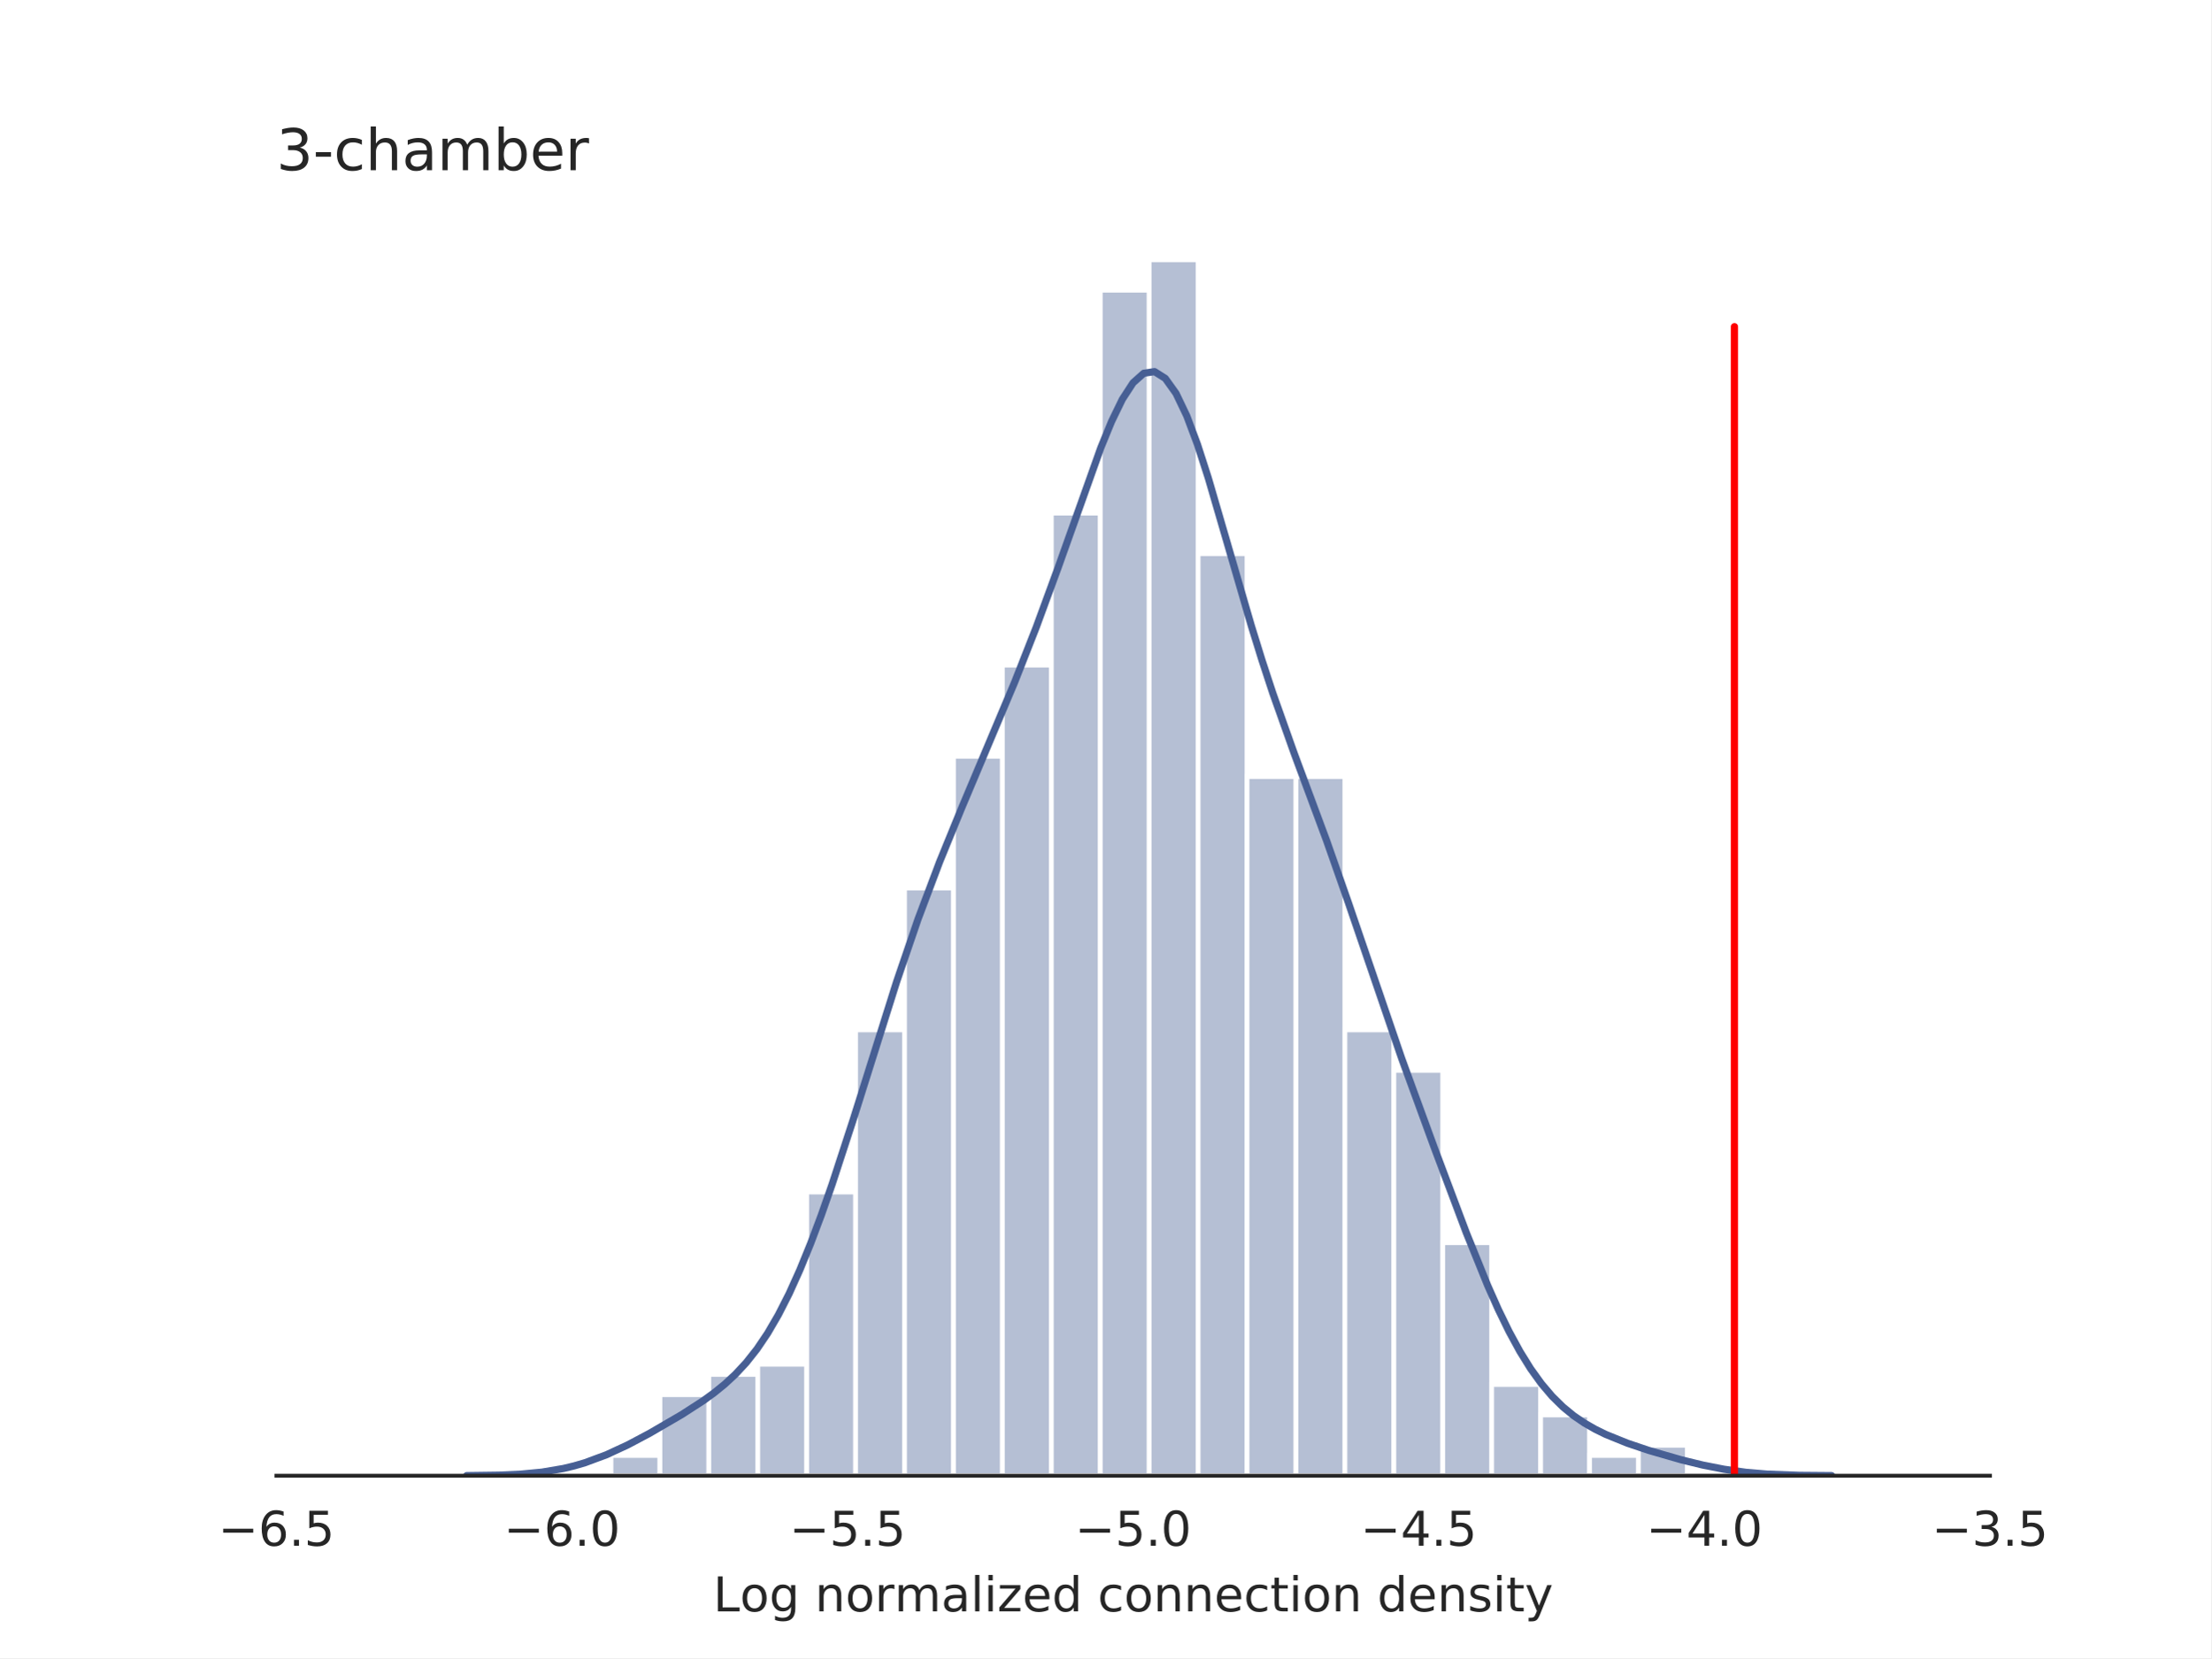
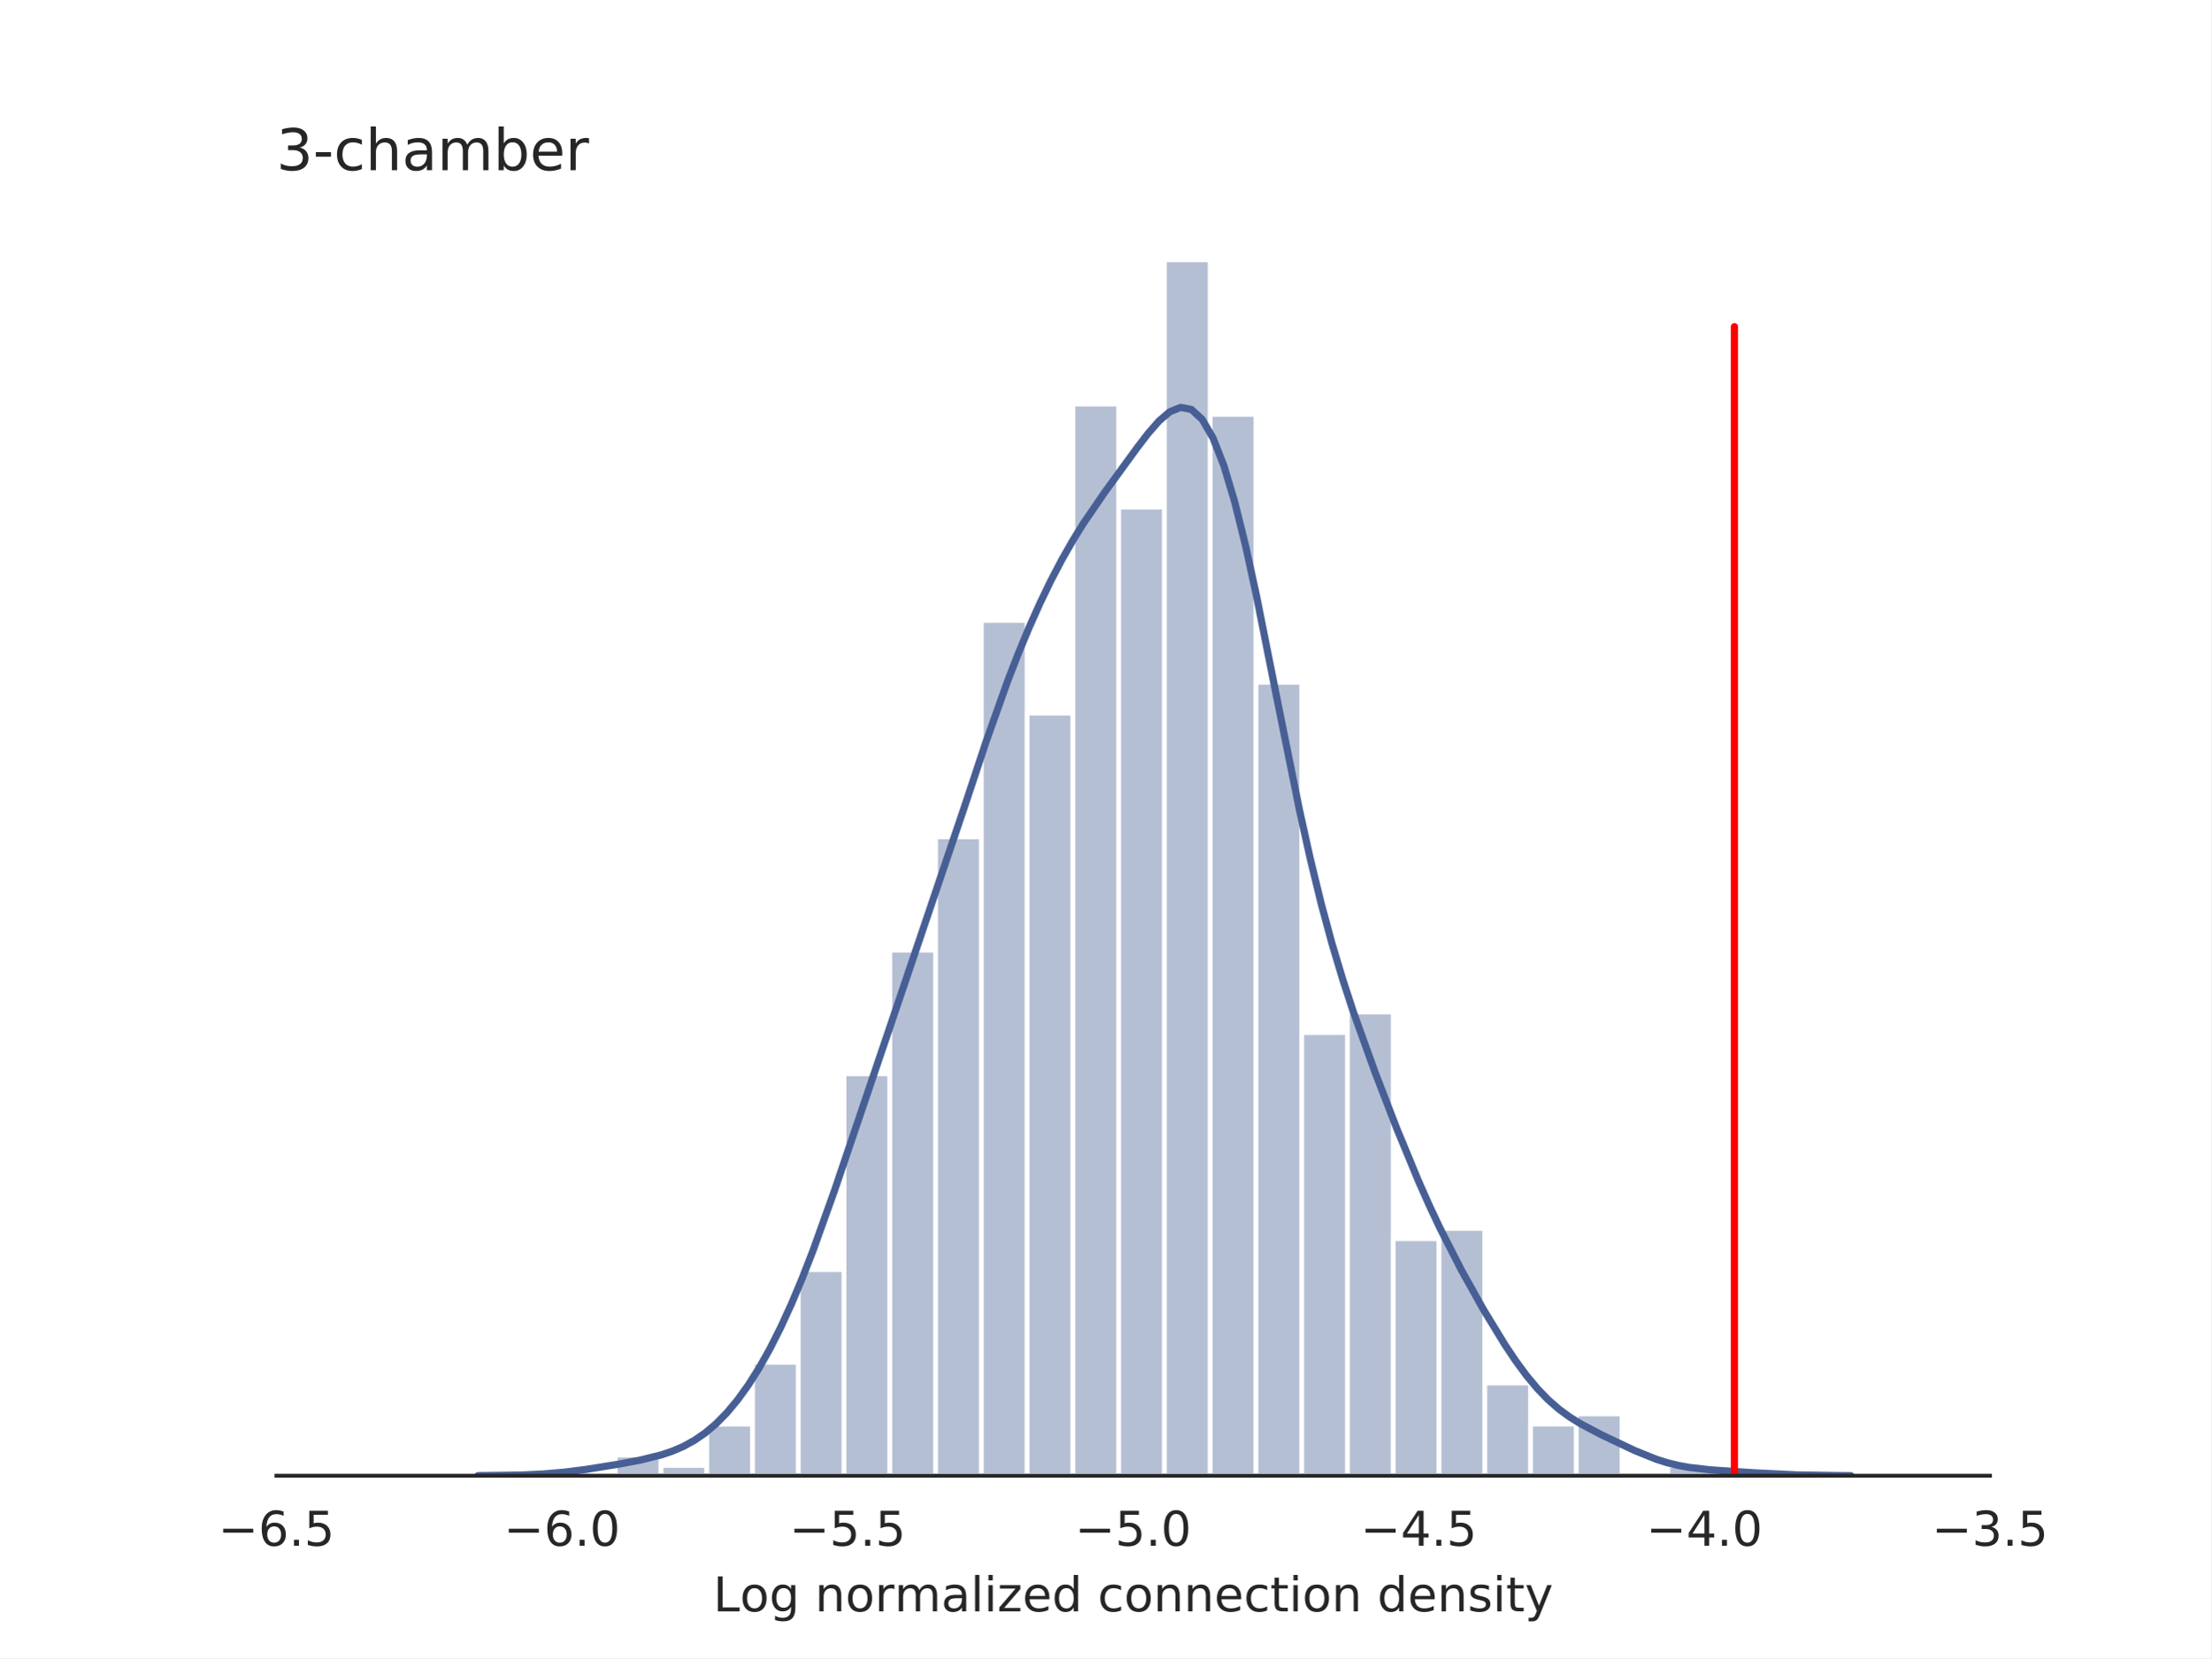
<svg xmlns="http://www.w3.org/2000/svg" xmlns:xlink="http://www.w3.org/1999/xlink" height="345.6pt" version="1.1" viewBox="0 0 460.8 345.6" width="460.8pt">
  <defs>
    <style type="text/css">
*{stroke-linecap:butt;stroke-linejoin:round;}
  </style>
  </defs>
  <g id="figure_1">
    <g id="patch_1">
      <path d="M 0 345.6  L 460.8 345.6  L 460.8 0  L 0 0  z " style="fill:#ffffff;" />
    </g>
    <g id="axes_1">
      <g id="patch_2">
        <path d="M 57.6 307.584  L 414.72 307.584  L 414.72 41.472  L 57.6 41.472  z " style="fill:#ffffff;" />
      </g>
      <g id="matplotlib.axis_1">
        <g id="xtick_1">
          <g id="text_1">
            <defs>
              <path d="M 10.594 35.5  L 73.188 35.5  L 73.188 27.203  L 10.594 27.203  z " id="DejaVuSans-8722" />
              <path d="M 33.016 40.375  Q 26.375 40.375 22.484 35.828  Q 18.609 31.297 18.609 23.391  Q 18.609 15.531 22.484 10.953  Q 26.375 6.391 33.016 6.391  Q 39.656 6.391 43.531 10.953  Q 47.406 15.531 47.406 23.391  Q 47.406 31.297 43.531 35.828  Q 39.656 40.375 33.016 40.375  z M 52.594 71.297  L 52.594 62.312  Q 48.875 64.062 45.094 64.984  Q 41.312 65.922 37.594 65.922  Q 27.828 65.922 22.672 59.328  Q 17.531 52.734 16.797 39.406  Q 19.672 43.656 24.016 45.922  Q 28.375 48.188 33.594 48.188  Q 44.578 48.188 50.953 41.516  Q 57.328 34.859 57.328 23.391  Q 57.328 12.156 50.688 5.359  Q 44.047 -1.422 33.016 -1.422  Q 20.359 -1.422 13.672 8.266  Q 6.984 17.969 6.984 36.375  Q 6.984 53.656 15.188 63.938  Q 23.391 74.219 37.203 74.219  Q 40.922 74.219 44.703 73.484  Q 48.484 72.75 52.594 71.297  z " id="DejaVuSans-54" />
              <path d="M 10.688 12.406  L 21 12.406  L 21 0  L 10.688 0  z " id="DejaVuSans-46" />
              <path d="M 10.797 72.906  L 49.516 72.906  L 49.516 64.594  L 19.828 64.594  L 19.828 46.734  Q 21.969 47.469 24.109 47.828  Q 26.266 48.188 28.422 48.188  Q 40.625 48.188 47.75 41.5  Q 54.891 34.812 54.891 23.391  Q 54.891 11.625 47.562 5.094  Q 40.234 -1.422 26.906 -1.422  Q 22.312 -1.422 17.547 -0.641  Q 12.797 0.141 7.719 1.703  L 7.719 11.625  Q 12.109 9.234 16.797 8.062  Q 21.484 6.891 26.703 6.891  Q 35.156 6.891 40.078 11.328  Q 45.016 15.766 45.016 23.391  Q 45.016 31 40.078 35.438  Q 35.156 39.891 26.703 39.891  Q 22.75 39.891 18.812 39.016  Q 14.891 38.141 10.797 36.281  z " id="DejaVuSans-53" />
            </defs>
            <g style="fill:#262626;" transform="translate(45.45859 322.1824)scale(0.1 -0.1)">
              <use xlink:href="#DejaVuSans-8722" />
              <use x="83.789" xlink:href="#DejaVuSans-54" />
              <use x="147.412" xlink:href="#DejaVuSans-46" />
              <use x="179.199" xlink:href="#DejaVuSans-53" />
            </g>
          </g>
        </g>
        <g id="xtick_2">
          <g id="text_2">
            <defs>
              <path d="M 31.781 66.406  Q 24.172 66.406 20.328 58.906  Q 16.5 51.422 16.5 36.375  Q 16.5 21.391 20.328 13.891  Q 24.172 6.391 31.781 6.391  Q 39.453 6.391 43.281 13.891  Q 47.125 21.391 47.125 36.375  Q 47.125 51.422 43.281 58.906  Q 39.453 66.406 31.781 66.406  z M 31.781 74.219  Q 44.047 74.219 50.516 64.516  Q 56.984 54.828 56.984 36.375  Q 56.984 17.969 50.516 8.266  Q 44.047 -1.422 31.781 -1.422  Q 19.531 -1.422 13.062 8.266  Q 6.594 17.969 6.594 36.375  Q 6.594 54.828 13.062 64.516  Q 19.531 74.219 31.781 74.219  z " id="DejaVuSans-48" />
            </defs>
            <g style="fill:#262626;" transform="translate(104.9786 322.1824)scale(0.1 -0.1)">
              <use xlink:href="#DejaVuSans-8722" />
              <use x="83.789" xlink:href="#DejaVuSans-54" />
              <use x="147.412" xlink:href="#DejaVuSans-46" />
              <use x="179.199" xlink:href="#DejaVuSans-48" />
            </g>
          </g>
        </g>
        <g id="xtick_3">
          <g id="text_3">
            <g style="fill:#262626;" transform="translate(164.4986 322.1824)scale(0.1 -0.1)">
              <use xlink:href="#DejaVuSans-8722" />
              <use x="83.789" xlink:href="#DejaVuSans-53" />
              <use x="147.412" xlink:href="#DejaVuSans-46" />
              <use x="179.199" xlink:href="#DejaVuSans-53" />
            </g>
          </g>
        </g>
        <g id="xtick_4">
          <g id="text_4">
            <g style="fill:#262626;" transform="translate(224.0186 322.1824)scale(0.1 -0.1)">
              <use xlink:href="#DejaVuSans-8722" />
              <use x="83.789" xlink:href="#DejaVuSans-53" />
              <use x="147.412" xlink:href="#DejaVuSans-46" />
              <use x="179.199" xlink:href="#DejaVuSans-48" />
            </g>
          </g>
        </g>
        <g id="xtick_5">
          <g id="text_5">
            <defs>
              <path d="M 37.797 64.312  L 12.891 25.391  L 37.797 25.391  z M 35.203 72.906  L 47.609 72.906  L 47.609 25.391  L 58.016 25.391  L 58.016 17.188  L 47.609 17.188  L 47.609 0  L 37.797 0  L 37.797 17.188  L 4.891 17.188  L 4.891 26.703  z " id="DejaVuSans-52" />
            </defs>
            <g style="fill:#262626;" transform="translate(283.5386 322.1824)scale(0.1 -0.1)">
              <use xlink:href="#DejaVuSans-8722" />
              <use x="83.789" xlink:href="#DejaVuSans-52" />
              <use x="147.412" xlink:href="#DejaVuSans-46" />
              <use x="179.199" xlink:href="#DejaVuSans-53" />
            </g>
          </g>
        </g>
        <g id="xtick_6">
          <g id="text_6">
            <g style="fill:#262626;" transform="translate(343.0586 322.1824)scale(0.1 -0.1)">
              <use xlink:href="#DejaVuSans-8722" />
              <use x="83.789" xlink:href="#DejaVuSans-52" />
              <use x="147.412" xlink:href="#DejaVuSans-46" />
              <use x="179.199" xlink:href="#DejaVuSans-48" />
            </g>
          </g>
        </g>
        <g id="xtick_7">
          <g id="text_7">
            <defs>
              <path d="M 40.578 39.312  Q 47.656 37.797 51.625 33  Q 55.609 28.219 55.609 21.188  Q 55.609 10.406 48.188 4.484  Q 40.766 -1.422 27.094 -1.422  Q 22.516 -1.422 17.656 -0.516  Q 12.797 0.391 7.625 2.203  L 7.625 11.719  Q 11.719 9.328 16.594 8.109  Q 21.484 6.891 26.812 6.891  Q 36.078 6.891 40.938 10.547  Q 45.797 14.203 45.797 21.188  Q 45.797 27.641 41.281 31.266  Q 36.766 34.906 28.719 34.906  L 20.219 34.906  L 20.219 43.016  L 29.109 43.016  Q 36.375 43.016 40.234 45.922  Q 44.094 48.828 44.094 54.297  Q 44.094 59.906 40.109 62.906  Q 36.141 65.922 28.719 65.922  Q 24.656 65.922 20.016 65.031  Q 15.375 64.156 9.812 62.312  L 9.812 71.094  Q 15.438 72.656 20.344 73.438  Q 25.25 74.219 29.594 74.219  Q 40.828 74.219 47.359 69.109  Q 53.906 64.016 53.906 55.328  Q 53.906 49.266 50.438 45.094  Q 46.969 40.922 40.578 39.312  z " id="DejaVuSans-51" />
            </defs>
            <g style="fill:#262626;" transform="translate(402.5786 322.1824)scale(0.1 -0.1)">
              <use xlink:href="#DejaVuSans-8722" />
              <use x="83.789" xlink:href="#DejaVuSans-51" />
              <use x="147.412" xlink:href="#DejaVuSans-46" />
              <use x="179.199" xlink:href="#DejaVuSans-53" />
            </g>
          </g>
        </g>
        <g id="text_8">
          <defs>
            <path d="M 9.812 72.906  L 19.672 72.906  L 19.672 8.297  L 55.172 8.297  L 55.172 0  L 9.812 0  z " id="DejaVuSans-76" />
            <path d="M 30.609 48.391  Q 23.391 48.391 19.188 42.75  Q 14.984 37.109 14.984 27.297  Q 14.984 17.484 19.156 11.844  Q 23.344 6.203 30.609 6.203  Q 37.797 6.203 41.984 11.859  Q 46.188 17.531 46.188 27.297  Q 46.188 37.016 41.984 42.703  Q 37.797 48.391 30.609 48.391  z M 30.609 56  Q 42.328 56 49.016 48.375  Q 55.719 40.766 55.719 27.297  Q 55.719 13.875 49.016 6.219  Q 42.328 -1.422 30.609 -1.422  Q 18.844 -1.422 12.172 6.219  Q 5.516 13.875 5.516 27.297  Q 5.516 40.766 12.172 48.375  Q 18.844 56 30.609 56  z " id="DejaVuSans-111" />
            <path d="M 45.406 27.984  Q 45.406 37.75 41.375 43.109  Q 37.359 48.484 30.078 48.484  Q 22.859 48.484 18.828 43.109  Q 14.797 37.75 14.797 27.984  Q 14.797 18.266 18.828 12.891  Q 22.859 7.516 30.078 7.516  Q 37.359 7.516 41.375 12.891  Q 45.406 18.266 45.406 27.984  z M 54.391 6.781  Q 54.391 -7.172 48.188 -13.984  Q 42 -20.797 29.203 -20.797  Q 24.469 -20.797 20.266 -20.094  Q 16.062 -19.391 12.109 -17.922  L 12.109 -9.188  Q 16.062 -11.328 19.922 -12.344  Q 23.781 -13.375 27.781 -13.375  Q 36.625 -13.375 41.016 -8.766  Q 45.406 -4.156 45.406 5.172  L 45.406 9.625  Q 42.625 4.781 38.281 2.391  Q 33.938 0 27.875 0  Q 17.828 0 11.672 7.656  Q 5.516 15.328 5.516 27.984  Q 5.516 40.672 11.672 48.328  Q 17.828 56 27.875 56  Q 33.938 56 38.281 53.609  Q 42.625 51.219 45.406 46.391  L 45.406 54.688  L 54.391 54.688  z " id="DejaVuSans-103" />
            <path id="DejaVuSans-32" />
            <path d="M 54.891 33.016  L 54.891 0  L 45.906 0  L 45.906 32.719  Q 45.906 40.484 42.875 44.328  Q 39.844 48.188 33.797 48.188  Q 26.516 48.188 22.312 43.547  Q 18.109 38.922 18.109 30.906  L 18.109 0  L 9.078 0  L 9.078 54.688  L 18.109 54.688  L 18.109 46.188  Q 21.344 51.125 25.703 53.562  Q 30.078 56 35.797 56  Q 45.219 56 50.047 50.172  Q 54.891 44.344 54.891 33.016  z " id="DejaVuSans-110" />
            <path d="M 41.109 46.297  Q 39.594 47.172 37.812 47.578  Q 36.031 48 33.891 48  Q 26.266 48 22.188 43.047  Q 18.109 38.094 18.109 28.812  L 18.109 0  L 9.078 0  L 9.078 54.688  L 18.109 54.688  L 18.109 46.188  Q 20.953 51.172 25.484 53.578  Q 30.031 56 36.531 56  Q 37.453 56 38.578 55.875  Q 39.703 55.766 41.062 55.516  z " id="DejaVuSans-114" />
            <path d="M 52 44.188  Q 55.375 50.25 60.062 53.125  Q 64.75 56 71.094 56  Q 79.641 56 84.281 50.016  Q 88.922 44.047 88.922 33.016  L 88.922 0  L 79.891 0  L 79.891 32.719  Q 79.891 40.578 77.094 44.375  Q 74.312 48.188 68.609 48.188  Q 61.625 48.188 57.562 43.547  Q 53.516 38.922 53.516 30.906  L 53.516 0  L 44.484 0  L 44.484 32.719  Q 44.484 40.625 41.703 44.406  Q 38.922 48.188 33.109 48.188  Q 26.219 48.188 22.156 43.531  Q 18.109 38.875 18.109 30.906  L 18.109 0  L 9.078 0  L 9.078 54.688  L 18.109 54.688  L 18.109 46.188  Q 21.188 51.219 25.484 53.609  Q 29.781 56 35.688 56  Q 41.656 56 45.828 52.969  Q 50 49.953 52 44.188  z " id="DejaVuSans-109" />
            <path d="M 34.281 27.484  Q 23.391 27.484 19.188 25  Q 14.984 22.516 14.984 16.5  Q 14.984 11.719 18.141 8.906  Q 21.297 6.109 26.703 6.109  Q 34.188 6.109 38.703 11.406  Q 43.219 16.703 43.219 25.484  L 43.219 27.484  z M 52.203 31.203  L 52.203 0  L 43.219 0  L 43.219 8.297  Q 40.141 3.328 35.547 0.953  Q 30.953 -1.422 24.312 -1.422  Q 15.922 -1.422 10.953 3.297  Q 6 8.016 6 15.922  Q 6 25.141 12.172 29.828  Q 18.359 34.516 30.609 34.516  L 43.219 34.516  L 43.219 35.406  Q 43.219 41.609 39.141 45  Q 35.062 48.391 27.688 48.391  Q 23 48.391 18.547 47.266  Q 14.109 46.141 10.016 43.891  L 10.016 52.203  Q 14.938 54.109 19.578 55.047  Q 24.219 56 28.609 56  Q 40.484 56 46.344 49.844  Q 52.203 43.703 52.203 31.203  z " id="DejaVuSans-97" />
            <path d="M 9.422 75.984  L 18.406 75.984  L 18.406 0  L 9.422 0  z " id="DejaVuSans-108" />
            <path d="M 9.422 54.688  L 18.406 54.688  L 18.406 0  L 9.422 0  z M 9.422 75.984  L 18.406 75.984  L 18.406 64.594  L 9.422 64.594  z " id="DejaVuSans-105" />
            <path d="M 5.516 54.688  L 48.188 54.688  L 48.188 46.484  L 14.406 7.172  L 48.188 7.172  L 48.188 0  L 4.297 0  L 4.297 8.203  L 38.094 47.516  L 5.516 47.516  z " id="DejaVuSans-122" />
            <path d="M 56.203 29.594  L 56.203 25.203  L 14.891 25.203  Q 15.484 15.922 20.484 11.062  Q 25.484 6.203 34.422 6.203  Q 39.594 6.203 44.453 7.469  Q 49.312 8.734 54.109 11.281  L 54.109 2.781  Q 49.266 0.734 44.188 -0.344  Q 39.109 -1.422 33.891 -1.422  Q 20.797 -1.422 13.156 6.188  Q 5.516 13.812 5.516 26.812  Q 5.516 40.234 12.766 48.109  Q 20.016 56 32.328 56  Q 43.359 56 49.781 48.891  Q 56.203 41.797 56.203 29.594  z M 47.219 32.234  Q 47.125 39.594 43.094 43.984  Q 39.062 48.391 32.422 48.391  Q 24.906 48.391 20.391 44.141  Q 15.875 39.891 15.188 32.172  z " id="DejaVuSans-101" />
            <path d="M 45.406 46.391  L 45.406 75.984  L 54.391 75.984  L 54.391 0  L 45.406 0  L 45.406 8.203  Q 42.578 3.328 38.25 0.953  Q 33.938 -1.422 27.875 -1.422  Q 17.969 -1.422 11.734 6.484  Q 5.516 14.406 5.516 27.297  Q 5.516 40.188 11.734 48.094  Q 17.969 56 27.875 56  Q 33.938 56 38.25 53.625  Q 42.578 51.266 45.406 46.391  z M 14.797 27.297  Q 14.797 17.391 18.875 11.75  Q 22.953 6.109 30.078 6.109  Q 37.203 6.109 41.297 11.75  Q 45.406 17.391 45.406 27.297  Q 45.406 37.203 41.297 42.844  Q 37.203 48.484 30.078 48.484  Q 22.953 48.484 18.875 42.844  Q 14.797 37.203 14.797 27.297  z " id="DejaVuSans-100" />
            <path d="M 48.781 52.594  L 48.781 44.188  Q 44.969 46.297 41.141 47.344  Q 37.312 48.391 33.406 48.391  Q 24.656 48.391 19.812 42.844  Q 14.984 37.312 14.984 27.297  Q 14.984 17.281 19.812 11.734  Q 24.656 6.203 33.406 6.203  Q 37.312 6.203 41.141 7.25  Q 44.969 8.297 48.781 10.406  L 48.781 2.094  Q 45.016 0.344 40.984 -0.531  Q 36.969 -1.422 32.422 -1.422  Q 20.062 -1.422 12.781 6.344  Q 5.516 14.109 5.516 27.297  Q 5.516 40.672 12.859 48.328  Q 20.219 56 33.016 56  Q 37.156 56 41.109 55.141  Q 45.062 54.297 48.781 52.594  z " id="DejaVuSans-99" />
            <path d="M 18.312 70.219  L 18.312 54.688  L 36.812 54.688  L 36.812 47.703  L 18.312 47.703  L 18.312 18.016  Q 18.312 11.328 20.141 9.422  Q 21.969 7.516 27.594 7.516  L 36.812 7.516  L 36.812 0  L 27.594 0  Q 17.188 0 13.234 3.875  Q 9.281 7.766 9.281 18.016  L 9.281 47.703  L 2.688 47.703  L 2.688 54.688  L 9.281 54.688  L 9.281 70.219  z " id="DejaVuSans-116" />
            <path d="M 44.281 53.078  L 44.281 44.578  Q 40.484 46.531 36.375 47.5  Q 32.281 48.484 27.875 48.484  Q 21.188 48.484 17.844 46.438  Q 14.5 44.391 14.5 40.281  Q 14.5 37.156 16.891 35.375  Q 19.281 33.594 26.516 31.984  L 29.594 31.297  Q 39.156 29.25 43.188 25.516  Q 47.219 21.781 47.219 15.094  Q 47.219 7.469 41.188 3.016  Q 35.156 -1.422 24.609 -1.422  Q 20.219 -1.422 15.453 -0.562  Q 10.688 0.297 5.422 2  L 5.422 11.281  Q 10.406 8.688 15.234 7.391  Q 20.062 6.109 24.812 6.109  Q 31.156 6.109 34.562 8.281  Q 37.984 10.453 37.984 14.406  Q 37.984 18.062 35.516 20.016  Q 33.062 21.969 24.703 23.781  L 21.578 24.516  Q 13.234 26.266 9.516 29.906  Q 5.812 33.547 5.812 39.891  Q 5.812 47.609 11.281 51.797  Q 16.75 56 26.812 56  Q 31.781 56 36.172 55.266  Q 40.578 54.547 44.281 53.078  z " id="DejaVuSans-115" />
            <path d="M 32.172 -5.078  Q 28.375 -14.844 24.75 -17.812  Q 21.141 -20.797 15.094 -20.797  L 7.906 -20.797  L 7.906 -13.281  L 13.188 -13.281  Q 16.891 -13.281 18.938 -11.516  Q 21 -9.766 23.484 -3.219  L 25.094 0.875  L 2.984 54.688  L 12.5 54.688  L 29.594 11.922  L 46.688 54.688  L 56.203 54.688  z " id="DejaVuSans-121" />
          </defs>
          <g style="fill:#262626;" transform="translate(148.6217 335.8606)scale(0.1 -0.1)">
            <use xlink:href="#DejaVuSans-76" />
            <use x="55.697" xlink:href="#DejaVuSans-111" />
            <use x="116.879" xlink:href="#DejaVuSans-103" />
            <use x="180.355" xlink:href="#DejaVuSans-32" />
            <use x="212.143" xlink:href="#DejaVuSans-110" />
            <use x="275.521" xlink:href="#DejaVuSans-111" />
            <use x="336.703" xlink:href="#DejaVuSans-114" />
            <use x="377.801" xlink:href="#DejaVuSans-109" />
            <use x="475.213" xlink:href="#DejaVuSans-97" />
            <use x="536.492" xlink:href="#DejaVuSans-108" />
            <use x="564.275" xlink:href="#DejaVuSans-105" />
            <use x="592.059" xlink:href="#DejaVuSans-122" />
            <use x="644.549" xlink:href="#DejaVuSans-101" />
            <use x="706.072" xlink:href="#DejaVuSans-100" />
            <use x="769.549" xlink:href="#DejaVuSans-32" />
            <use x="801.336" xlink:href="#DejaVuSans-99" />
            <use x="856.316" xlink:href="#DejaVuSans-111" />
            <use x="917.498" xlink:href="#DejaVuSans-110" />
            <use x="980.877" xlink:href="#DejaVuSans-110" />
            <use x="1044.256" xlink:href="#DejaVuSans-101" />
            <use x="1105.779" xlink:href="#DejaVuSans-99" />
            <use x="1160.76" xlink:href="#DejaVuSans-116" />
            <use x="1199.969" xlink:href="#DejaVuSans-105" />
            <use x="1227.752" xlink:href="#DejaVuSans-111" />
            <use x="1288.934" xlink:href="#DejaVuSans-110" />
            <use x="1352.312" xlink:href="#DejaVuSans-32" />
            <use x="1384.1" xlink:href="#DejaVuSans-100" />
            <use x="1447.576" xlink:href="#DejaVuSans-101" />
            <use x="1509.1" xlink:href="#DejaVuSans-110" />
            <use x="1572.479" xlink:href="#DejaVuSans-115" />
            <use x="1624.578" xlink:href="#DejaVuSans-105" />
            <use x="1652.361" xlink:href="#DejaVuSans-116" />
            <use x="1691.57" xlink:href="#DejaVuSans-121" />
          </g>
        </g>
      </g>
      <g id="matplotlib.axis_2" />
      <g id="patch_3">
-         <path clip-path="url(#pf228ac40ba)" d="M 127.323 307.584  L 137.52 307.584  L 137.52 303.36  L 127.323 303.36  z " style="fill:#475f94;opacity:0.4;stroke:#ffffff;stroke-linejoin:miter;" />
+         <path clip-path="url(#p56a41b86ef)" d="M 128.208 307.584  L 137.746 307.584  L 137.746 303.288  L 128.208 303.288  z " style="fill:#475f94;opacity:0.4;stroke:#ffffff;stroke-linejoin:miter;" />
      </g>
      <g id="patch_4">
-         <path clip-path="url(#pf228ac40ba)" d="M 137.52 307.584  L 147.716 307.584  L 147.716 290.688  L 137.52 290.688  z " style="fill:#475f94;opacity:0.4;stroke:#ffffff;stroke-linejoin:miter;" />
+         <path clip-path="url(#p56a41b86ef)" d="M 137.746 307.584  L 147.284 307.584  L 147.284 305.436  L 137.746 305.436  z " style="fill:#475f94;opacity:0.4;stroke:#ffffff;stroke-linejoin:miter;" />
      </g>
      <g id="patch_5">
-         <path clip-path="url(#pf228ac40ba)" d="M 147.716 307.584  L 157.913 307.584  L 157.913 286.464  L 147.716 286.464  z " style="fill:#475f94;opacity:0.4;stroke:#ffffff;stroke-linejoin:miter;" />
+         <path clip-path="url(#p56a41b86ef)" d="M 147.284 307.584  L 156.822 307.584  L 156.822 296.845  L 147.284 296.845  z " style="fill:#475f94;opacity:0.4;stroke:#ffffff;stroke-linejoin:miter;" />
      </g>
      <g id="patch_6">
-         <path clip-path="url(#pf228ac40ba)" d="M 157.913 307.584  L 168.11 307.584  L 168.11 284.352  L 157.913 284.352  z " style="fill:#475f94;opacity:0.4;stroke:#ffffff;stroke-linejoin:miter;" />
+         <path clip-path="url(#p56a41b86ef)" d="M 156.822 307.584  L 166.36 307.584  L 166.36 283.958  L 156.822 283.958  z " style="fill:#475f94;opacity:0.4;stroke:#ffffff;stroke-linejoin:miter;" />
      </g>
      <g id="patch_7">
-         <path clip-path="url(#pf228ac40ba)" d="M 168.11 307.584  L 178.307 307.584  L 178.307 248.448  L 168.11 248.448  z " style="fill:#475f94;opacity:0.4;stroke:#ffffff;stroke-linejoin:miter;" />
+         <path clip-path="url(#p56a41b86ef)" d="M 166.36 307.584  L 175.898 307.584  L 175.898 264.628  L 166.36 264.628  z " style="fill:#475f94;opacity:0.4;stroke:#ffffff;stroke-linejoin:miter;" />
      </g>
      <g id="patch_8">
-         <path clip-path="url(#pf228ac40ba)" d="M 178.307 307.584  L 188.504 307.584  L 188.504 214.656  L 178.307 214.656  z " style="fill:#475f94;opacity:0.4;stroke:#ffffff;stroke-linejoin:miter;" />
+         <path clip-path="url(#p56a41b86ef)" d="M 175.898 307.584  L 185.436 307.584  L 185.436 223.82  L 175.898 223.82  z " style="fill:#475f94;opacity:0.4;stroke:#ffffff;stroke-linejoin:miter;" />
      </g>
      <g id="patch_9">
-         <path clip-path="url(#pf228ac40ba)" d="M 188.504 307.584  L 198.701 307.584  L 198.701 185.088  L 188.504 185.088  z " style="fill:#475f94;opacity:0.4;stroke:#ffffff;stroke-linejoin:miter;" />
+         <path clip-path="url(#p56a41b86ef)" d="M 185.436 307.584  L 194.974 307.584  L 194.974 198.046  L 185.436 198.046  z " style="fill:#475f94;opacity:0.4;stroke:#ffffff;stroke-linejoin:miter;" />
      </g>
      <g id="patch_10">
-         <path clip-path="url(#pf228ac40ba)" d="M 198.701 307.584  L 208.897 307.584  L 208.897 157.632  L 198.701 157.632  z " style="fill:#475f94;opacity:0.4;stroke:#ffffff;stroke-linejoin:miter;" />
+         <path clip-path="url(#p56a41b86ef)" d="M 194.974 307.584  L 204.512 307.584  L 204.512 174.421  L 194.974 174.421  z " style="fill:#475f94;opacity:0.4;stroke:#ffffff;stroke-linejoin:miter;" />
      </g>
      <g id="patch_11">
-         <path clip-path="url(#pf228ac40ba)" d="M 208.897 307.584  L 219.094 307.584  L 219.094 138.624  L 208.897 138.624  z " style="fill:#475f94;opacity:0.4;stroke:#ffffff;stroke-linejoin:miter;" />
+         <path clip-path="url(#p56a41b86ef)" d="M 204.512 307.584  L 214.05 307.584  L 214.05 129.317  L 204.512 129.317  z " style="fill:#475f94;opacity:0.4;stroke:#ffffff;stroke-linejoin:miter;" />
      </g>
      <g id="patch_12">
-         <path clip-path="url(#pf228ac40ba)" d="M 219.094 307.584  L 229.291 307.584  L 229.291 106.944  L 219.094 106.944  z " style="fill:#475f94;opacity:0.4;stroke:#ffffff;stroke-linejoin:miter;" />
+         <path clip-path="url(#p56a41b86ef)" d="M 214.05 307.584  L 223.588 307.584  L 223.588 148.647  L 214.05 148.647  z " style="fill:#475f94;opacity:0.4;stroke:#ffffff;stroke-linejoin:miter;" />
      </g>
      <g id="patch_13">
-         <path clip-path="url(#pf228ac40ba)" d="M 229.291 307.584  L 239.488 307.584  L 239.488 60.48  L 229.291 60.48  z " style="fill:#475f94;opacity:0.4;stroke:#ffffff;stroke-linejoin:miter;" />
+         <path clip-path="url(#p56a41b86ef)" d="M 223.588 307.584  L 233.126 307.584  L 233.126 84.213  L 223.588 84.213  z " style="fill:#475f94;opacity:0.4;stroke:#ffffff;stroke-linejoin:miter;" />
      </g>
      <g id="patch_14">
-         <path clip-path="url(#pf228ac40ba)" d="M 239.488 307.584  L 249.685 307.584  L 249.685 54.144  L 239.488 54.144  z " style="fill:#475f94;opacity:0.4;stroke:#ffffff;stroke-linejoin:miter;" />
+         <path clip-path="url(#p56a41b86ef)" d="M 233.126 307.584  L 242.664 307.584  L 242.664 105.691  L 233.126 105.691  z " style="fill:#475f94;opacity:0.4;stroke:#ffffff;stroke-linejoin:miter;" />
      </g>
      <g id="patch_15">
-         <path clip-path="url(#pf228ac40ba)" d="M 249.685 307.584  L 259.882 307.584  L 259.882 115.392  L 249.685 115.392  z " style="fill:#475f94;opacity:0.4;stroke:#ffffff;stroke-linejoin:miter;" />
+         <path clip-path="url(#p56a41b86ef)" d="M 242.664 307.584  L 252.202 307.584  L 252.202 54.144  L 242.664 54.144  z " style="fill:#475f94;opacity:0.4;stroke:#ffffff;stroke-linejoin:miter;" />
      </g>
      <g id="patch_16">
-         <path clip-path="url(#pf228ac40ba)" d="M 259.882 307.584  L 270.078 307.584  L 270.078 161.856  L 259.882 161.856  z " style="fill:#475f94;opacity:0.4;stroke:#ffffff;stroke-linejoin:miter;" />
+         <path clip-path="url(#p56a41b86ef)" d="M 252.202 307.584  L 261.74 307.584  L 261.74 86.361  L 252.202 86.361  z " style="fill:#475f94;opacity:0.4;stroke:#ffffff;stroke-linejoin:miter;" />
      </g>
      <g id="patch_17">
-         <path clip-path="url(#pf228ac40ba)" d="M 270.078 307.584  L 280.275 307.584  L 280.275 161.856  L 270.078 161.856  z " style="fill:#475f94;opacity:0.4;stroke:#ffffff;stroke-linejoin:miter;" />
+         <path clip-path="url(#p56a41b86ef)" d="M 261.74 307.584  L 271.278 307.584  L 271.278 142.204  L 261.74 142.204  z " style="fill:#475f94;opacity:0.4;stroke:#ffffff;stroke-linejoin:miter;" />
      </g>
      <g id="patch_18">
-         <path clip-path="url(#pf228ac40ba)" d="M 280.275 307.584  L 290.472 307.584  L 290.472 214.656  L 280.275 214.656  z " style="fill:#475f94;opacity:0.4;stroke:#ffffff;stroke-linejoin:miter;" />
+         <path clip-path="url(#p56a41b86ef)" d="M 271.278 307.584  L 280.816 307.584  L 280.816 215.229  L 271.278 215.229  z " style="fill:#475f94;opacity:0.4;stroke:#ffffff;stroke-linejoin:miter;" />
      </g>
      <g id="patch_19">
-         <path clip-path="url(#pf228ac40ba)" d="M 290.472 307.584  L 300.669 307.584  L 300.669 223.104  L 290.472 223.104  z " style="fill:#475f94;opacity:0.4;stroke:#ffffff;stroke-linejoin:miter;" />
+         <path clip-path="url(#p56a41b86ef)" d="M 280.816 307.584  L 290.354 307.584  L 290.354 210.933  L 280.816 210.933  z " style="fill:#475f94;opacity:0.4;stroke:#ffffff;stroke-linejoin:miter;" />
      </g>
      <g id="patch_20">
-         <path clip-path="url(#pf228ac40ba)" d="M 300.669 307.584  L 310.866 307.584  L 310.866 259.008  L 300.669 259.008  z " style="fill:#475f94;opacity:0.4;stroke:#ffffff;stroke-linejoin:miter;" />
+         <path clip-path="url(#p56a41b86ef)" d="M 290.354 307.584  L 299.892 307.584  L 299.892 258.185  L 290.354 258.185  z " style="fill:#475f94;opacity:0.4;stroke:#ffffff;stroke-linejoin:miter;" />
      </g>
      <g id="patch_21">
-         <path clip-path="url(#pf228ac40ba)" d="M 310.866 307.584  L 321.063 307.584  L 321.063 288.576  L 310.866 288.576  z " style="fill:#475f94;opacity:0.4;stroke:#ffffff;stroke-linejoin:miter;" />
+         <path clip-path="url(#p56a41b86ef)" d="M 299.892 307.584  L 309.429 307.584  L 309.429 256.037  L 299.892 256.037  z " style="fill:#475f94;opacity:0.4;stroke:#ffffff;stroke-linejoin:miter;" />
      </g>
      <g id="patch_22">
-         <path clip-path="url(#pf228ac40ba)" d="M 321.063 307.584  L 331.259 307.584  L 331.259 294.912  L 321.063 294.912  z " style="fill:#475f94;opacity:0.4;stroke:#ffffff;stroke-linejoin:miter;" />
+         <path clip-path="url(#p56a41b86ef)" d="M 309.429 307.584  L 318.967 307.584  L 318.967 288.254  L 309.429 288.254  z " style="fill:#475f94;opacity:0.4;stroke:#ffffff;stroke-linejoin:miter;" />
      </g>
      <g id="patch_23">
-         <path clip-path="url(#pf228ac40ba)" d="M 331.259 307.584  L 341.456 307.584  L 341.456 303.36  L 331.259 303.36  z " style="fill:#475f94;opacity:0.4;stroke:#ffffff;stroke-linejoin:miter;" />
+         <path clip-path="url(#p56a41b86ef)" d="M 318.967 307.584  L 328.505 307.584  L 328.505 296.845  L 318.967 296.845  z " style="fill:#475f94;opacity:0.4;stroke:#ffffff;stroke-linejoin:miter;" />
      </g>
      <g id="patch_24">
-         <path clip-path="url(#pf228ac40ba)" d="M 341.456 307.584  L 351.653 307.584  L 351.653 301.248  L 341.456 301.248  z " style="fill:#475f94;opacity:0.4;stroke:#ffffff;stroke-linejoin:miter;" />
+         <path clip-path="url(#p56a41b86ef)" d="M 328.505 307.584  L 338.043 307.584  L 338.043 294.697  L 328.505 294.697  z " style="fill:#475f94;opacity:0.4;stroke:#ffffff;stroke-linejoin:miter;" />
+       </g>
+       <g id="patch_25">
+         <path clip-path="url(#p56a41b86ef)" d="M 338.043 307.584  L 347.581 307.584  L 347.581 307.584  L 338.043 307.584  z " style="fill:#475f94;opacity:0.4;stroke:#ffffff;stroke-linejoin:miter;" />
+       </g>
+       <g id="patch_26">
+         <path clip-path="url(#p56a41b86ef)" d="M 347.581 307.584  L 357.119 307.584  L 357.119 305.436  L 347.581 305.436  z " style="fill:#475f94;opacity:0.4;stroke:#ffffff;stroke-linejoin:miter;" />
      </g>
      <g id="line2d_1">
-         <path clip-path="url(#pf228ac40ba)" d="M 97.265 307.56  L 103.984 307.469  L 108.464 307.269  L 112.943 306.844  L 117.422 306.079  L 119.662 305.538  L 121.902 304.882  L 126.381 303.22  L 130.861 301.144  L 135.34 298.767  L 142.06 294.859  L 146.539 291.964  L 148.779 290.339  L 151.018 288.523  L 153.258 286.448  L 155.498 284.034  L 157.738 281.205  L 159.977 277.89  L 162.217 274.04  L 164.457 269.632  L 166.697 264.67  L 168.936 259.182  L 171.176 253.215  L 173.416 246.83  L 177.895 233.102  L 186.854 204.632  L 191.334 191.533  L 195.813 179.65  L 200.293 168.686  L 211.491 142.095  L 215.971 130.688  L 220.45 118.478  L 229.409 93.334  L 231.649 87.854  L 233.889 83.235  L 236.128 79.789  L 238.368 77.793  L 240.608 77.454  L 242.848 78.866  L 245.087 81.997  L 247.327 86.686  L 249.567 92.668  L 251.806 99.611  L 256.286 114.985  L 260.765 130.384  L 263.005 137.617  L 265.245 144.445  L 269.724 157.058  L 276.444 175.152  L 280.923 187.903  L 292.122 220.627  L 298.841 239.013  L 305.56 256.875  L 310.04 267.946  L 312.279 272.976  L 314.519 277.57  L 316.759 281.681  L 318.998 285.291  L 321.238 288.401  L 323.478 291.038  L 325.718 293.246  L 327.957 295.083  L 330.197 296.612  L 332.437 297.896  L 334.677 298.993  L 339.156 300.809  L 343.636 302.32  L 350.355 304.263  L 354.834 305.359  L 359.314 306.242  L 363.793 306.871  L 368.273 307.256  L 374.992 307.507  L 381.711 307.563  L 381.711 307.563  " style="fill:none;stroke:#475f94;stroke-linecap:round;stroke-width:1.5;" />
+         <path clip-path="url(#p56a41b86ef)" d="M 99.616 307.567  L 108.627 307.445  L 113.132 307.233  L 117.638 306.845  L 122.143 306.272  L 128.901 305.183  L 133.407 304.335  L 137.912 303.216  L 140.165 302.451  L 142.418 301.478  L 144.67 300.243  L 146.923 298.699  L 149.176 296.801  L 151.429 294.518  L 153.681 291.825  L 155.934 288.706  L 158.187 285.148  L 160.439 281.142  L 162.692 276.68  L 164.945 271.761  L 167.198 266.395  L 169.45 260.608  L 173.956 248.018  L 200.988 168.181  L 205.494 154.607  L 209.999 141.938  L 212.252 136.13  L 214.505 130.71  L 216.758 125.674  L 219.01 121.011  L 221.263 116.71  L 223.516 112.754  L 225.768 109.116  L 230.274 102.536  L 237.032 93.258  L 239.285 90.326  L 241.537 87.746  L 243.79 85.824  L 246.043 84.911  L 248.296 85.35  L 250.548 87.423  L 252.801 91.307  L 255.054 97.055  L 257.306 104.579  L 259.559 113.662  L 261.812 123.972  L 266.317 146.574  L 270.823 168.876  L 273.076 179.034  L 275.328 188.289  L 277.581 196.63  L 279.834 204.156  L 282.086 211.035  L 286.592 223.566  L 291.097 235.226  L 295.603 246.134  L 297.855 251.21  L 300.108 256.005  L 304.614 264.826  L 309.119 272.884  L 313.625 280.279  L 315.877 283.641  L 318.13 286.702  L 320.383 289.41  L 322.635 291.744  L 324.888 293.713  L 327.141 295.361  L 329.394 296.761  L 333.899 299.131  L 340.657 302.333  L 345.163 304.151  L 347.415 304.863  L 349.668 305.422  L 351.921 305.838  L 356.426 306.358  L 365.437 306.971  L 374.448 307.415  L 383.459 307.561  L 385.712 307.568  L 385.712 307.568  " style="fill:none;stroke:#475f94;stroke-linecap:round;stroke-width:1.5;" />
      </g>
      <g id="line2d_2">
-         <path clip-path="url(#pf228ac40ba)" d="M 361.469 307.584  L 361.469 68.083  " style="fill:none;stroke:#ff0000;stroke-linecap:round;stroke-width:1.5;" />
-       </g>
-       <g id="patch_25">
+         <path clip-path="url(#p56a41b86ef)" d="M 361.469 307.584  L 361.469 68.083  " style="fill:none;stroke:#ff0000;stroke-linecap:round;stroke-width:1.5;" />
+       </g>
+       <g id="patch_27">
        <path d="M 57.6 307.584  L 414.72 307.584  " style="fill:none;stroke:#262626;stroke-linecap:square;stroke-linejoin:miter;stroke-width:0.8;" />
      </g>
      <g id="text_9">
        <defs>
          <path d="M 4.891 31.391  L 31.203 31.391  L 31.203 23.391  L 4.891 23.391  z " id="DejaVuSans-45" />
          <path d="M 54.891 33.016  L 54.891 0  L 45.906 0  L 45.906 32.719  Q 45.906 40.484 42.875 44.328  Q 39.844 48.188 33.797 48.188  Q 26.516 48.188 22.312 43.547  Q 18.109 38.922 18.109 30.906  L 18.109 0  L 9.078 0  L 9.078 75.984  L 18.109 75.984  L 18.109 46.188  Q 21.344 51.125 25.703 53.562  Q 30.078 56 35.797 56  Q 45.219 56 50.047 50.172  Q 54.891 44.344 54.891 33.016  z " id="DejaVuSans-104" />
          <path d="M 48.688 27.297  Q 48.688 37.203 44.609 42.844  Q 40.531 48.484 33.406 48.484  Q 26.266 48.484 22.188 42.844  Q 18.109 37.203 18.109 27.297  Q 18.109 17.391 22.188 11.75  Q 26.266 6.109 33.406 6.109  Q 40.531 6.109 44.609 11.75  Q 48.688 17.391 48.688 27.297  z M 18.109 46.391  Q 20.953 51.266 25.266 53.625  Q 29.594 56 35.594 56  Q 45.562 56 51.781 48.094  Q 58.016 40.188 58.016 27.297  Q 58.016 14.406 51.781 6.484  Q 45.562 -1.422 35.594 -1.422  Q 29.594 -1.422 25.266 0.953  Q 20.953 3.328 18.109 8.203  L 18.109 0  L 9.078 0  L 9.078 75.984  L 18.109 75.984  z " id="DejaVuSans-98" />
        </defs>
        <g style="fill:#262626;" transform="translate(57.6 35.472)scale(0.12 -0.12)">
          <use xlink:href="#DejaVuSans-51" />
          <use x="63.623" xlink:href="#DejaVuSans-45" />
          <use x="99.707" xlink:href="#DejaVuSans-99" />
          <use x="154.688" xlink:href="#DejaVuSans-104" />
          <use x="218.066" xlink:href="#DejaVuSans-97" />
          <use x="279.346" xlink:href="#DejaVuSans-109" />
          <use x="376.758" xlink:href="#DejaVuSans-98" />
          <use x="440.234" xlink:href="#DejaVuSans-101" />
          <use x="501.758" xlink:href="#DejaVuSans-114" />
        </g>
      </g>
    </g>
  </g>
  <defs>
-     <clipPath id="pf228ac40ba">
+     <clipPath id="p56a41b86ef">
      <rect height="266.112" width="357.12" x="57.6" y="41.472" />
    </clipPath>
  </defs>
</svg>
